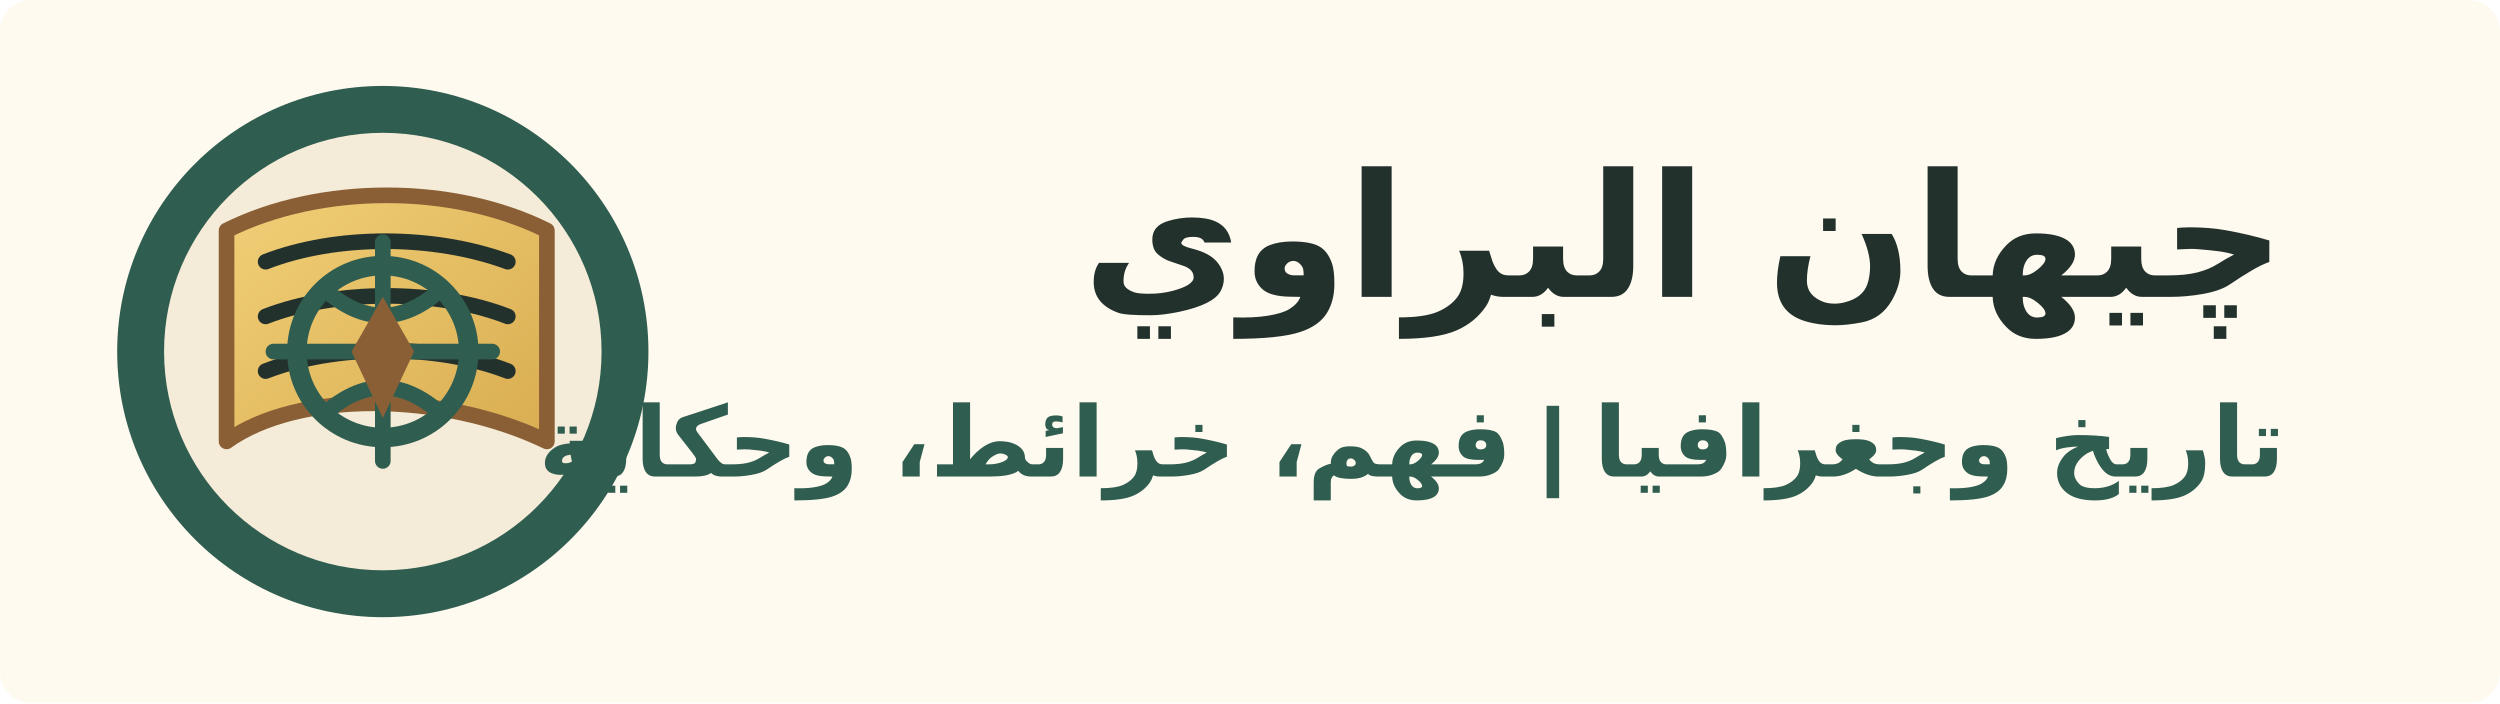
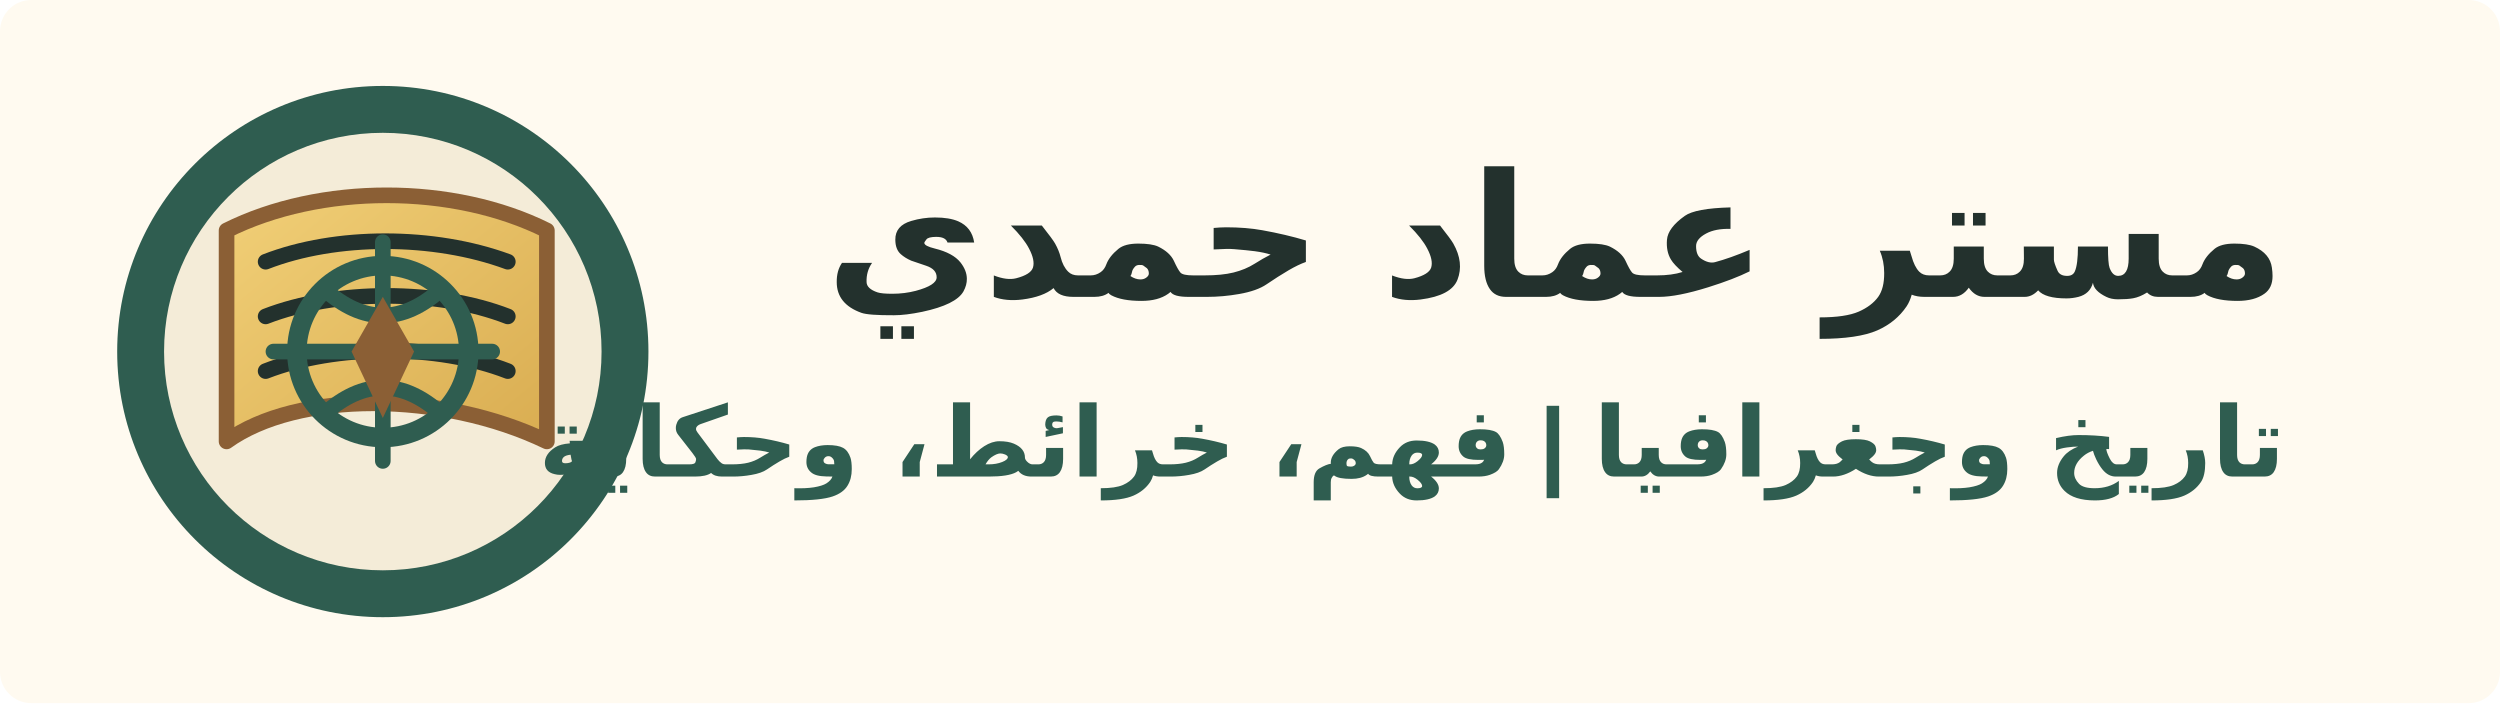
- <svg xmlns="http://www.w3.org/2000/svg" viewBox="0 0 640 180" role="img" aria-label="چيهان البراوي - تاريخ وجغرافيا">
+ <svg xmlns="http://www.w3.org/2000/svg" viewBox="0 0 640 180" role="img" aria-label="مستر عماد حمدي - تاريخ وجغرافيا">
  <defs>
    <linearGradient id="gold" x1="30" x2="145" y1="20" y2="160" gradientUnits="userSpaceOnUse">
      <stop stop-color="#f3d27a" />
      <stop offset="1" stop-color="#c89436" />
    </linearGradient>
  </defs>
  <rect width="640" height="180" rx="8" fill="#fffaf0" />
  <g transform="translate(28 20)">
    <circle cx="70" cy="70" r="68" fill="#2f5d50" />
    <circle cx="70" cy="70" r="56" fill="#f4ecd8" />
    <path d="M30 93c18-13 55-13 82 0V39c-24-12-58-12-82 0v54Z" fill="url(#gold)" stroke="#8b5f35" stroke-width="4" stroke-linejoin="round" />
    <path d="M40 47c18-7 43-7 62 0M40 61c18-7 44-7 62 0M40 75c18-7 44-7 62 0" fill="none" stroke="#23312d" stroke-width="4" stroke-linecap="round" />
    <circle cx="70" cy="70" r="22" fill="none" stroke="#2f5d50" stroke-width="5" />
    <path d="M70 42v56M42 70h56M55 54c10 9 20 9 30 0M55 86c10-9 20-9 30 0" fill="none" stroke="#2f5d50" stroke-width="4" stroke-linecap="round" />
    <path d="M70 56l8 14-8 17-8-17 8-14Z" fill="#8b5f35" />
  </g>
-   <text x="585" y="76" fill="#23312d" font-family="Tahoma, Arial, sans-serif" font-size="44" font-weight="700" text-anchor="end">چيهان البراوي</text>
+   <text x="585" y="76" fill="#23312d" font-family="Tahoma, Arial, sans-serif" font-size="44" font-weight="700" text-anchor="end">مستر عماد حمدي</text>
  <text x="585" y="122" fill="#2f5d50" font-family="Tahoma, Arial, sans-serif" font-size="25" font-weight="700" text-anchor="end">تاريخ وجغرافيا | فهم، خرائط، وحكاية</text>
</svg>
